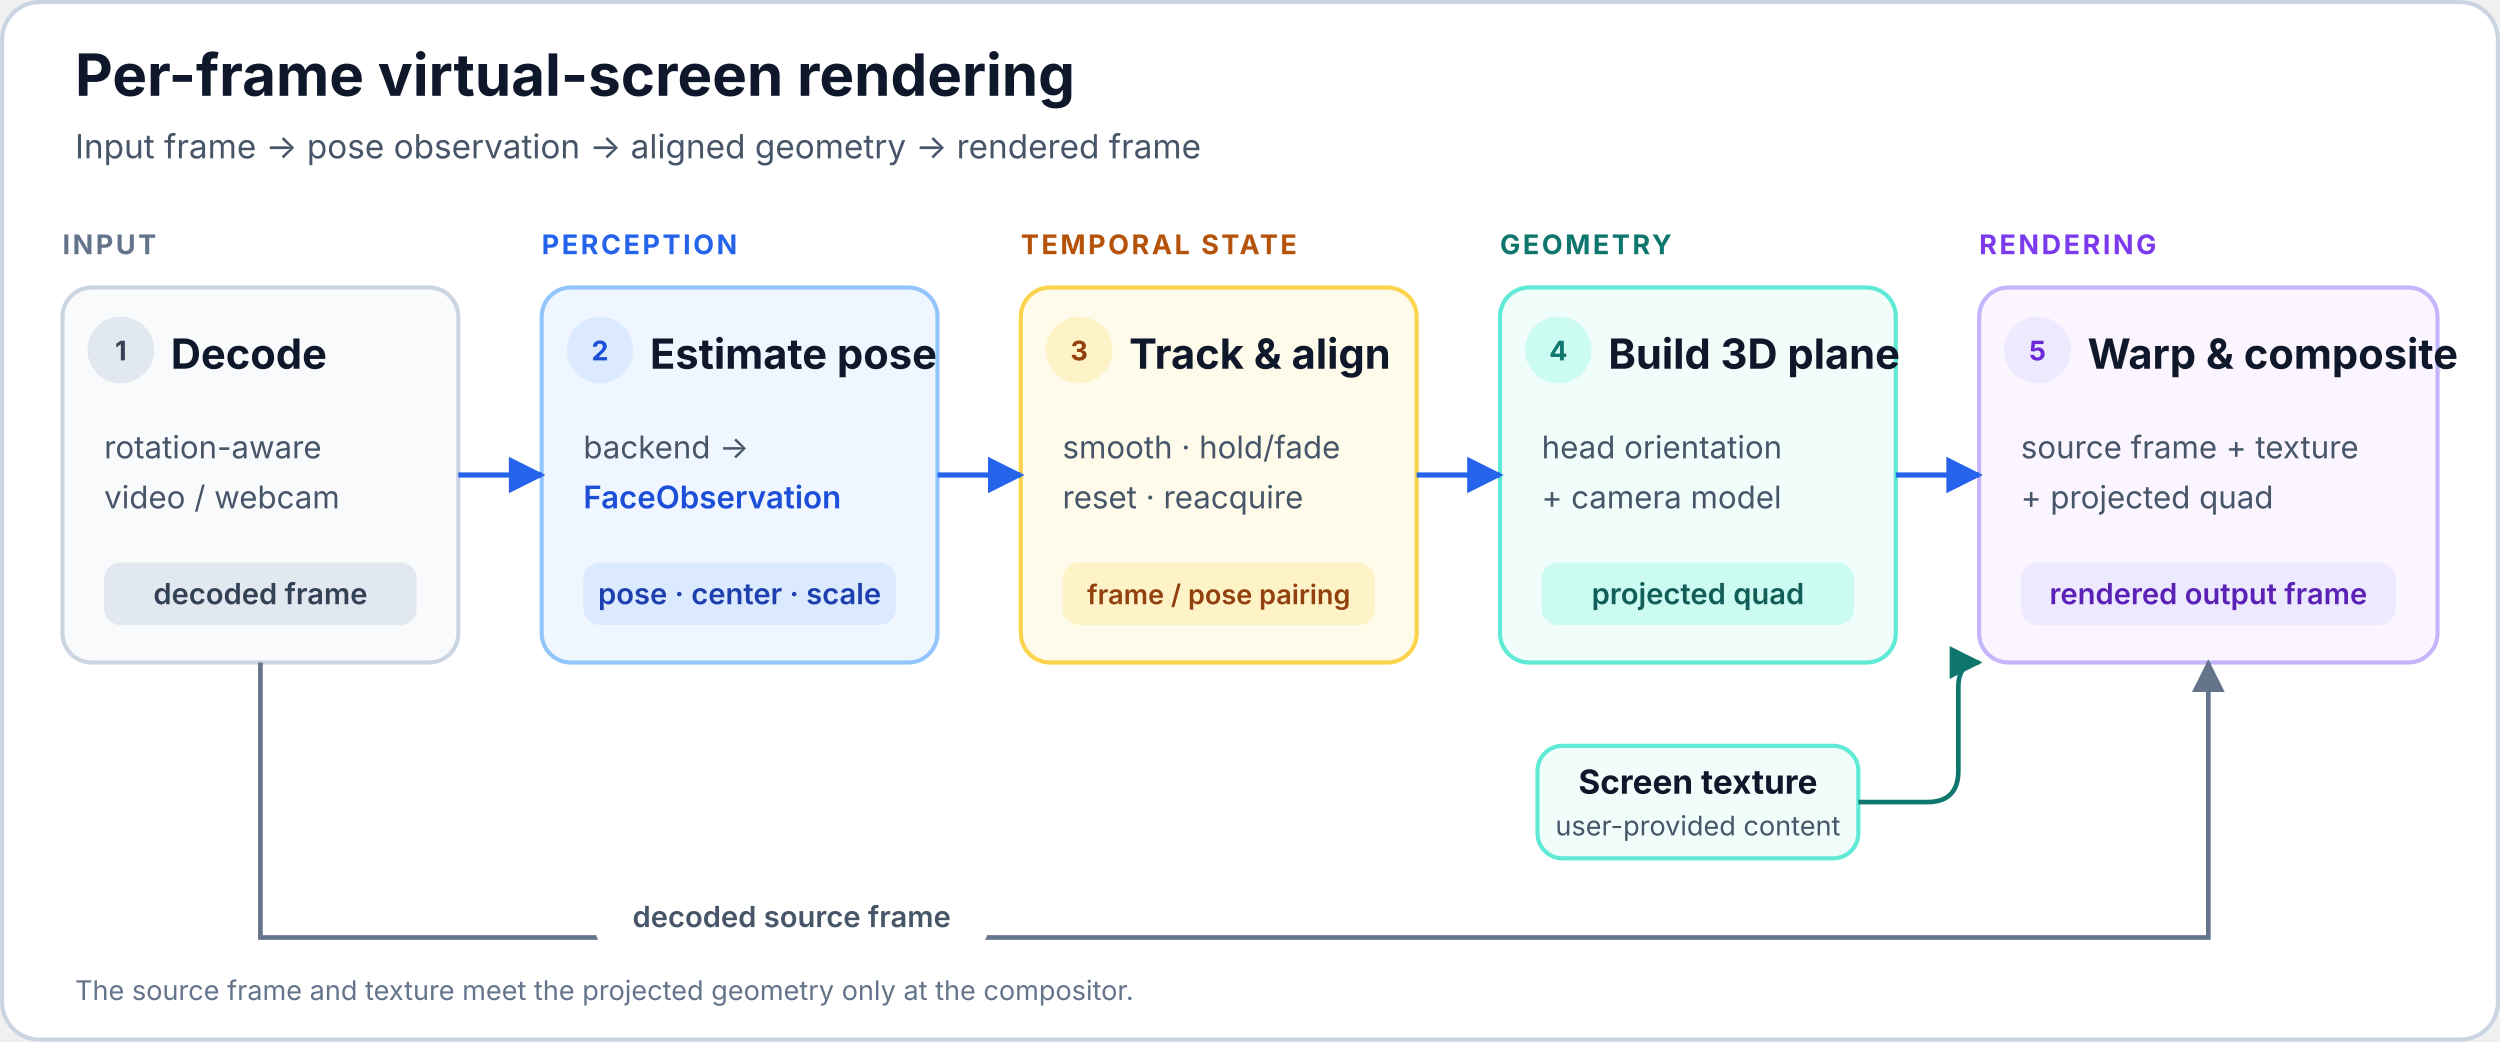
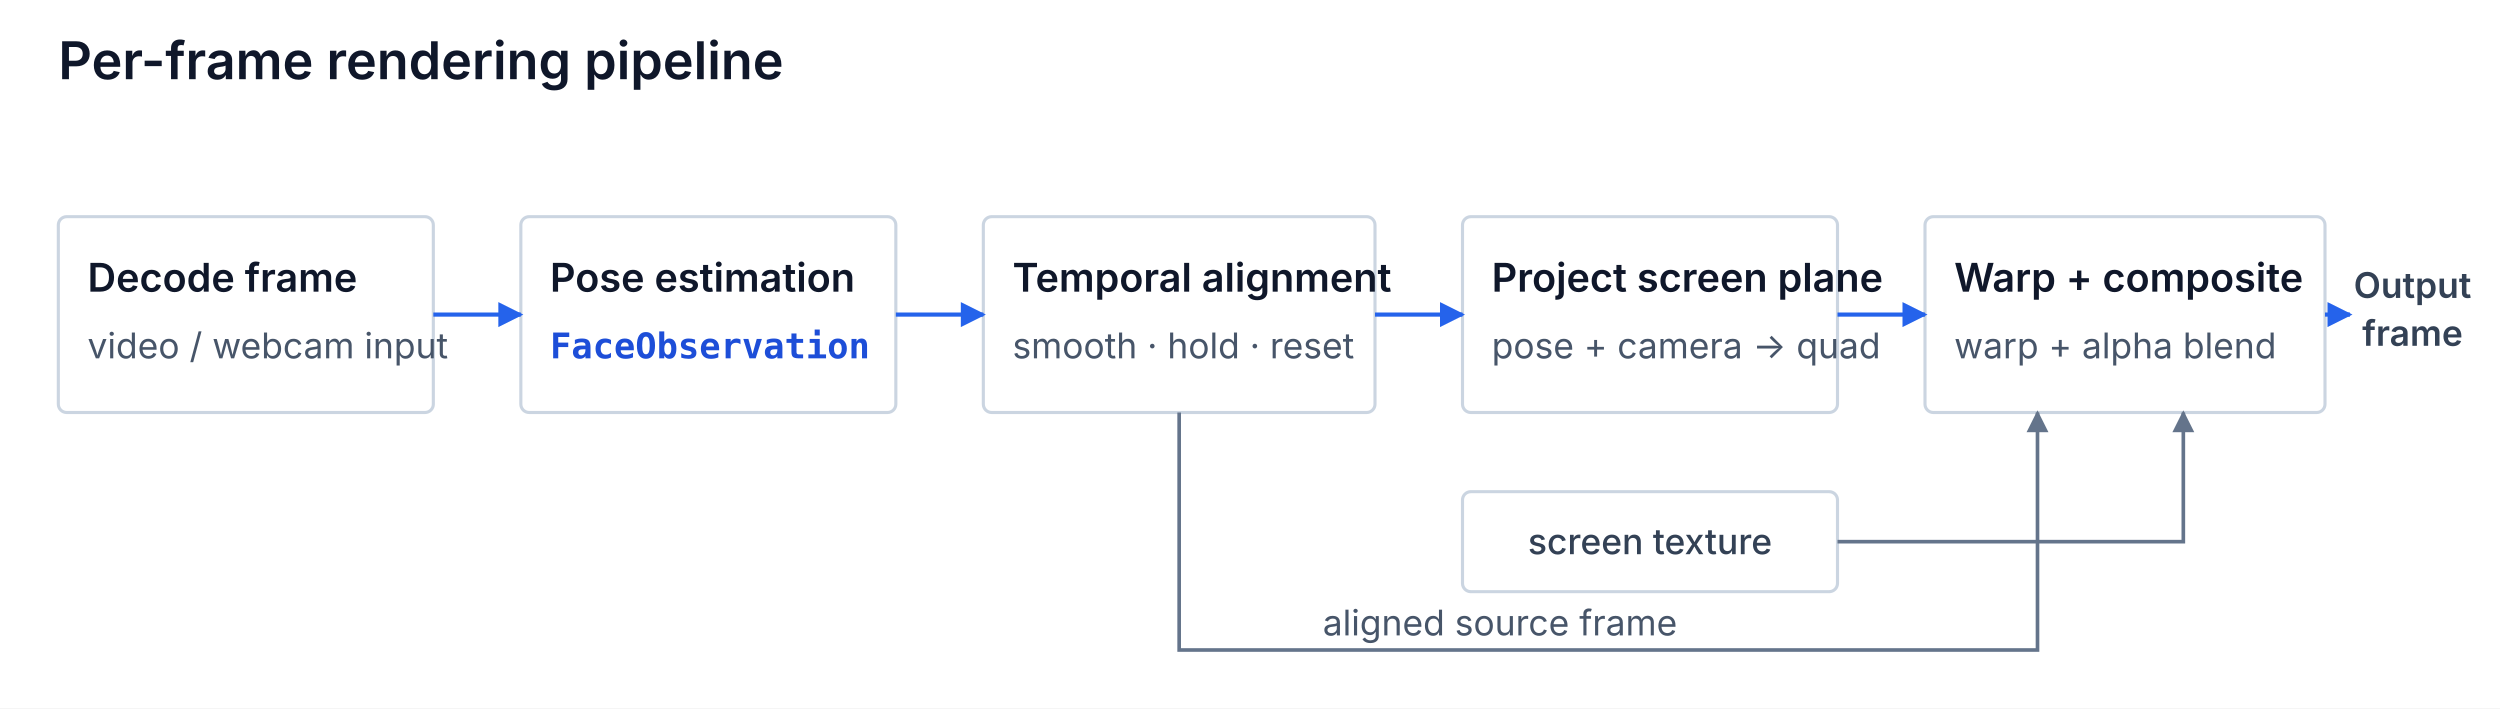
- <svg xmlns="http://www.w3.org/2000/svg" viewBox="0 0 1200 500" role="img" aria-labelledby="title desc">
+ <svg xmlns="http://www.w3.org/2000/svg" viewBox="0 0 1200 340" role="img" aria-labelledby="title desc">
  <defs>
-     <marker id="arrow" viewBox="0 0 10 10" refX="9" refY="5" markerWidth="7" markerHeight="7" orient="auto-start-reverse">
+     <marker id="arrow" viewBox="0 0 10 10" refX="9" refY="5" markerWidth="6" markerHeight="6" orient="auto">
      <path d="M0 0L10 5L0 10Z" fill="#2563eb" />
    </marker>
-     <marker id="arrow-muted" viewBox="0 0 10 10" refX="9" refY="5" markerWidth="7" markerHeight="7" orient="auto-start-reverse">
+     <marker id="arrow-muted" viewBox="0 0 10 10" refX="9" refY="5" markerWidth="6" markerHeight="6" orient="auto">
      <path d="M0 0L10 5L0 10Z" fill="#64748b" />
    </marker>
-     <marker id="arrow-teal" viewBox="0 0 10 10" refX="9" refY="5" markerWidth="7" markerHeight="7" orient="auto-start-reverse">
-       <path d="M0 0L10 5L0 10Z" fill="#0f766e" />
-     </marker>
  </defs>
-   <rect x="1" y="1" width="1198" height="498" rx="18" fill="#ffffff" stroke="#cbd5e1" stroke-width="2" />
-   <text x="36" y="46" fill="#0f172a" font-family="Inter,ui-sans-serif,system-ui,-apple-system,sans-serif" font-size="28" font-weight="700">Per-frame virtual-screen rendering</text>
-   <text x="36" y="76" fill="#475569" font-family="Inter,ui-sans-serif,system-ui,-apple-system,sans-serif" font-size="16">Input frame → pose observation → aligned geometry → rendered frame</text>
-   <g font-family="Inter,ui-sans-serif,system-ui,-apple-system,sans-serif">
-     <text x="30" y="122" fill="#64748b" font-size="13" font-weight="700" letter-spacing="1.2">INPUT</text>
-     <rect x="30" y="138" width="190" height="180" rx="14" fill="#f8fafc" stroke="#cbd5e1" stroke-width="2" />
-     <circle cx="58" cy="168" r="16" fill="#e2e8f0" />
-     <text x="58" y="173" fill="#334155" font-size="13" font-weight="700" text-anchor="middle">1</text>
-     <text x="82" y="177" fill="#0f172a" font-size="20" font-weight="700">Decode</text>
-     <text x="50" y="220" fill="#475569" font-size="15">rotation-aware</text>
-     <text x="50" y="244" fill="#475569" font-size="15">video / webcam</text>
-     <rect x="50" y="270" width="150" height="30" rx="8" fill="#e2e8f0" />
-     <text x="125" y="290" fill="#334155" font-size="14" font-weight="600" text-anchor="middle">decoded frame</text>
-     <text x="260" y="122" fill="#2563eb" font-size="13" font-weight="700" letter-spacing="1.2">PERCEPTION</text>
-     <rect x="260" y="138" width="190" height="180" rx="14" fill="#eff6ff" stroke="#93c5fd" stroke-width="2" />
-     <circle cx="288" cy="168" r="16" fill="#dbeafe" />
-     <text x="288" y="173" fill="#1d4ed8" font-size="13" font-weight="700" text-anchor="middle">2</text>
-     <text x="312" y="177" fill="#0f172a" font-size="20" font-weight="700">Estimate pose</text>
-     <text x="280" y="220" fill="#475569" font-size="15">backend →</text>
-     <text x="280" y="244" fill="#1d4ed8" font-size="15" font-weight="600">FaceObservation</text>
-     <rect x="280" y="270" width="150" height="30" rx="8" fill="#dbeafe" />
-     <text x="355" y="290" fill="#1e40af" font-size="14" font-weight="600" text-anchor="middle">pose · center · scale</text>
-     <text x="490" y="122" fill="#b45309" font-size="13" font-weight="700" letter-spacing="1.2">TEMPORAL STATE</text>
-     <rect x="490" y="138" width="190" height="180" rx="14" fill="#fffbeb" stroke="#fcd34d" stroke-width="2" />
-     <circle cx="518" cy="168" r="16" fill="#fef3c7" />
-     <text x="518" y="173" fill="#92400e" font-size="13" font-weight="700" text-anchor="middle">3</text>
-     <text x="542" y="177" fill="#0f172a" font-size="20" font-weight="700">Track &amp; align</text>
-     <text x="510" y="220" fill="#475569" font-size="15">smooth · hold/fade</text>
-     <text x="510" y="244" fill="#475569" font-size="15">reset · reacquire</text>
-     <rect x="510" y="270" width="150" height="30" rx="8" fill="#fef3c7" />
-     <text x="585" y="290" fill="#92400e" font-size="13" font-weight="600" text-anchor="middle">frame / pose pairing</text>
-     <text x="720" y="122" fill="#0f766e" font-size="13" font-weight="700" letter-spacing="1.2">GEOMETRY</text>
-     <rect x="720" y="138" width="190" height="180" rx="14" fill="#f0fdfa" stroke="#5eead4" stroke-width="2" />
-     <circle cx="748" cy="168" r="16" fill="#ccfbf1" />
-     <text x="748" y="173" fill="#0f766e" font-size="13" font-weight="700" text-anchor="middle">4</text>
-     <text x="772" y="177" fill="#0f172a" font-size="20" font-weight="700">Build 3D plane</text>
-     <text x="740" y="220" fill="#475569" font-size="15">head orientation</text>
-     <text x="740" y="244" fill="#475569" font-size="15">+ camera model</text>
-     <rect x="740" y="270" width="150" height="30" rx="8" fill="#ccfbf1" />
-     <text x="815" y="290" fill="#115e59" font-size="14" font-weight="600" text-anchor="middle">projected quad</text>
-     <text x="950" y="122" fill="#7c3aed" font-size="13" font-weight="700" letter-spacing="1.2">RENDERING</text>
-     <rect x="950" y="138" width="220" height="180" rx="14" fill="#faf5ff" stroke="#c4b5fd" stroke-width="2" />
-     <circle cx="978" cy="168" r="16" fill="#ede9fe" />
-     <text x="978" y="173" fill="#6d28d9" font-size="13" font-weight="700" text-anchor="middle">5</text>
-     <text x="1002" y="177" fill="#0f172a" font-size="20" font-weight="700">Warp &amp; composite</text>
-     <text x="970" y="220" fill="#475569" font-size="15">source frame + texture</text>
-     <text x="970" y="244" fill="#475569" font-size="15">+ projected quad</text>
-     <rect x="970" y="270" width="180" height="30" rx="8" fill="#ede9fe" />
-     <text x="1060" y="290" fill="#5b21b6" font-size="14" font-weight="600" text-anchor="middle">rendered output frame</text>
+   <rect width="1200" height="340" fill="#ffffff" />
+   <g font-family="Inter,ui-sans-serif,system-ui,-apple-system,'Segoe UI',sans-serif">
+     <text x="28" y="38" fill="#0f172a" font-size="25" font-weight="600">Per-frame rendering pipeline</text>
+     <g fill="#ffffff" stroke="#cbd5e1" stroke-width="1.5">
+       <rect x="28" y="104" width="180" height="94" rx="4" />
+       <rect x="250" y="104" width="180" height="94" rx="4" />
+       <rect x="472" y="104" width="188" height="94" rx="4" />
+       <rect x="702" y="104" width="180" height="94" rx="4" />
+       <rect x="924" y="104" width="192" height="94" rx="4" />
+     </g>
+     <g fill="#0f172a" font-size="19" font-weight="600">
+       <text x="42" y="140">Decode frame</text>
+       <text x="264" y="140">Pose estimation</text>
+       <text x="486" y="140">Temporal alignment</text>
+       <text x="716" y="140">Project screen plane</text>
+       <text x="938" y="140">Warp + composite</text>
+     </g>
+     <g fill="#475569" font-size="17">
+       <text x="42" y="172">video / webcam input</text>
+       <text x="264" y="172" fill="#1d4ed8" font-family="ui-monospace,SFMono-Regular,Menlo,monospace" font-weight="600">FaceObservation</text>
+       <text x="486" y="172">smooth · hold · reset</text>
+       <text x="716" y="172">pose + camera → quad</text>
+       <text x="938" y="172">warp + alpha blend</text>
+     </g>
+     <g fill="none" stroke="#2563eb" stroke-width="2" marker-end="url(#arrow)">
+       <path d="M208 151H250" />
+       <path d="M430 151H472" />
+       <path d="M660 151H702" />
+       <path d="M882 151H924" />
+       <path d="M1116 151H1128" />
+     </g>
+     <g fill="#334155" font-size="17" font-weight="600" text-anchor="middle">
+       <text x="1158" y="143">Output</text>
+       <text x="1158" y="166">frame</text>
+     </g>
+     <path d="M566 198V312H978V198" fill="none" stroke="#64748b" stroke-width="1.75" marker-end="url(#arrow-muted)" />
+     <rect x="632" y="287" width="176" height="24" fill="#ffffff" />
+     <text x="720" y="305" fill="#475569" font-size="17" text-anchor="middle">aligned source frame</text>
+     <rect x="702" y="236" width="180" height="48" rx="4" fill="#ffffff" stroke="#cbd5e1" stroke-width="1.5" />
+     <text x="792" y="266" fill="#334155" font-size="17" font-weight="500" text-anchor="middle">screen texture</text>
+     <path d="M882 260H1048V198" fill="none" stroke="#64748b" stroke-width="1.75" marker-end="url(#arrow-muted)" />
  </g>
-   <g fill="none" stroke="#2563eb" stroke-width="2.5" marker-end="url(#arrow)">
-     <path d="M220 228H260" />
-     <path d="M450 228H490" />
-     <path d="M680 228H720" />
-     <path d="M910 228H950" />
-   </g>
-   <path d="M125 318V450H1060V318" fill="none" stroke="#64748b" stroke-width="2.25" marker-end="url(#arrow-muted)" />
-   <rect x="286" y="425" width="188" height="30" rx="8" fill="#ffffff" />
-   <text x="380" y="445" fill="#475569" font-family="Inter,ui-sans-serif,system-ui,-apple-system,sans-serif" font-size="14" font-weight="600" text-anchor="middle">decoded source frame</text>
-   <rect x="738" y="358" width="154" height="54" rx="12" fill="#f0fdfa" stroke="#5eead4" stroke-width="2" />
-   <text x="815" y="381" fill="#0f172a" font-family="Inter,ui-sans-serif,system-ui,-apple-system,sans-serif" font-size="16" font-weight="700" text-anchor="middle">Screen texture</text>
-   <text x="815" y="401" fill="#475569" font-family="Inter,ui-sans-serif,system-ui,-apple-system,sans-serif" font-size="13" text-anchor="middle">user-provided content</text>
-   <path d="M892 385H925Q940 385 940 370V330Q940 318 950 318" fill="none" stroke="#0f766e" stroke-width="2.25" marker-end="url(#arrow-teal)" />
-   <text x="36" y="480" fill="#64748b" font-family="Inter,ui-sans-serif,system-ui,-apple-system,sans-serif" font-size="13">The source frame and texture meet the projected geometry only at the compositor.</text>
</svg>
